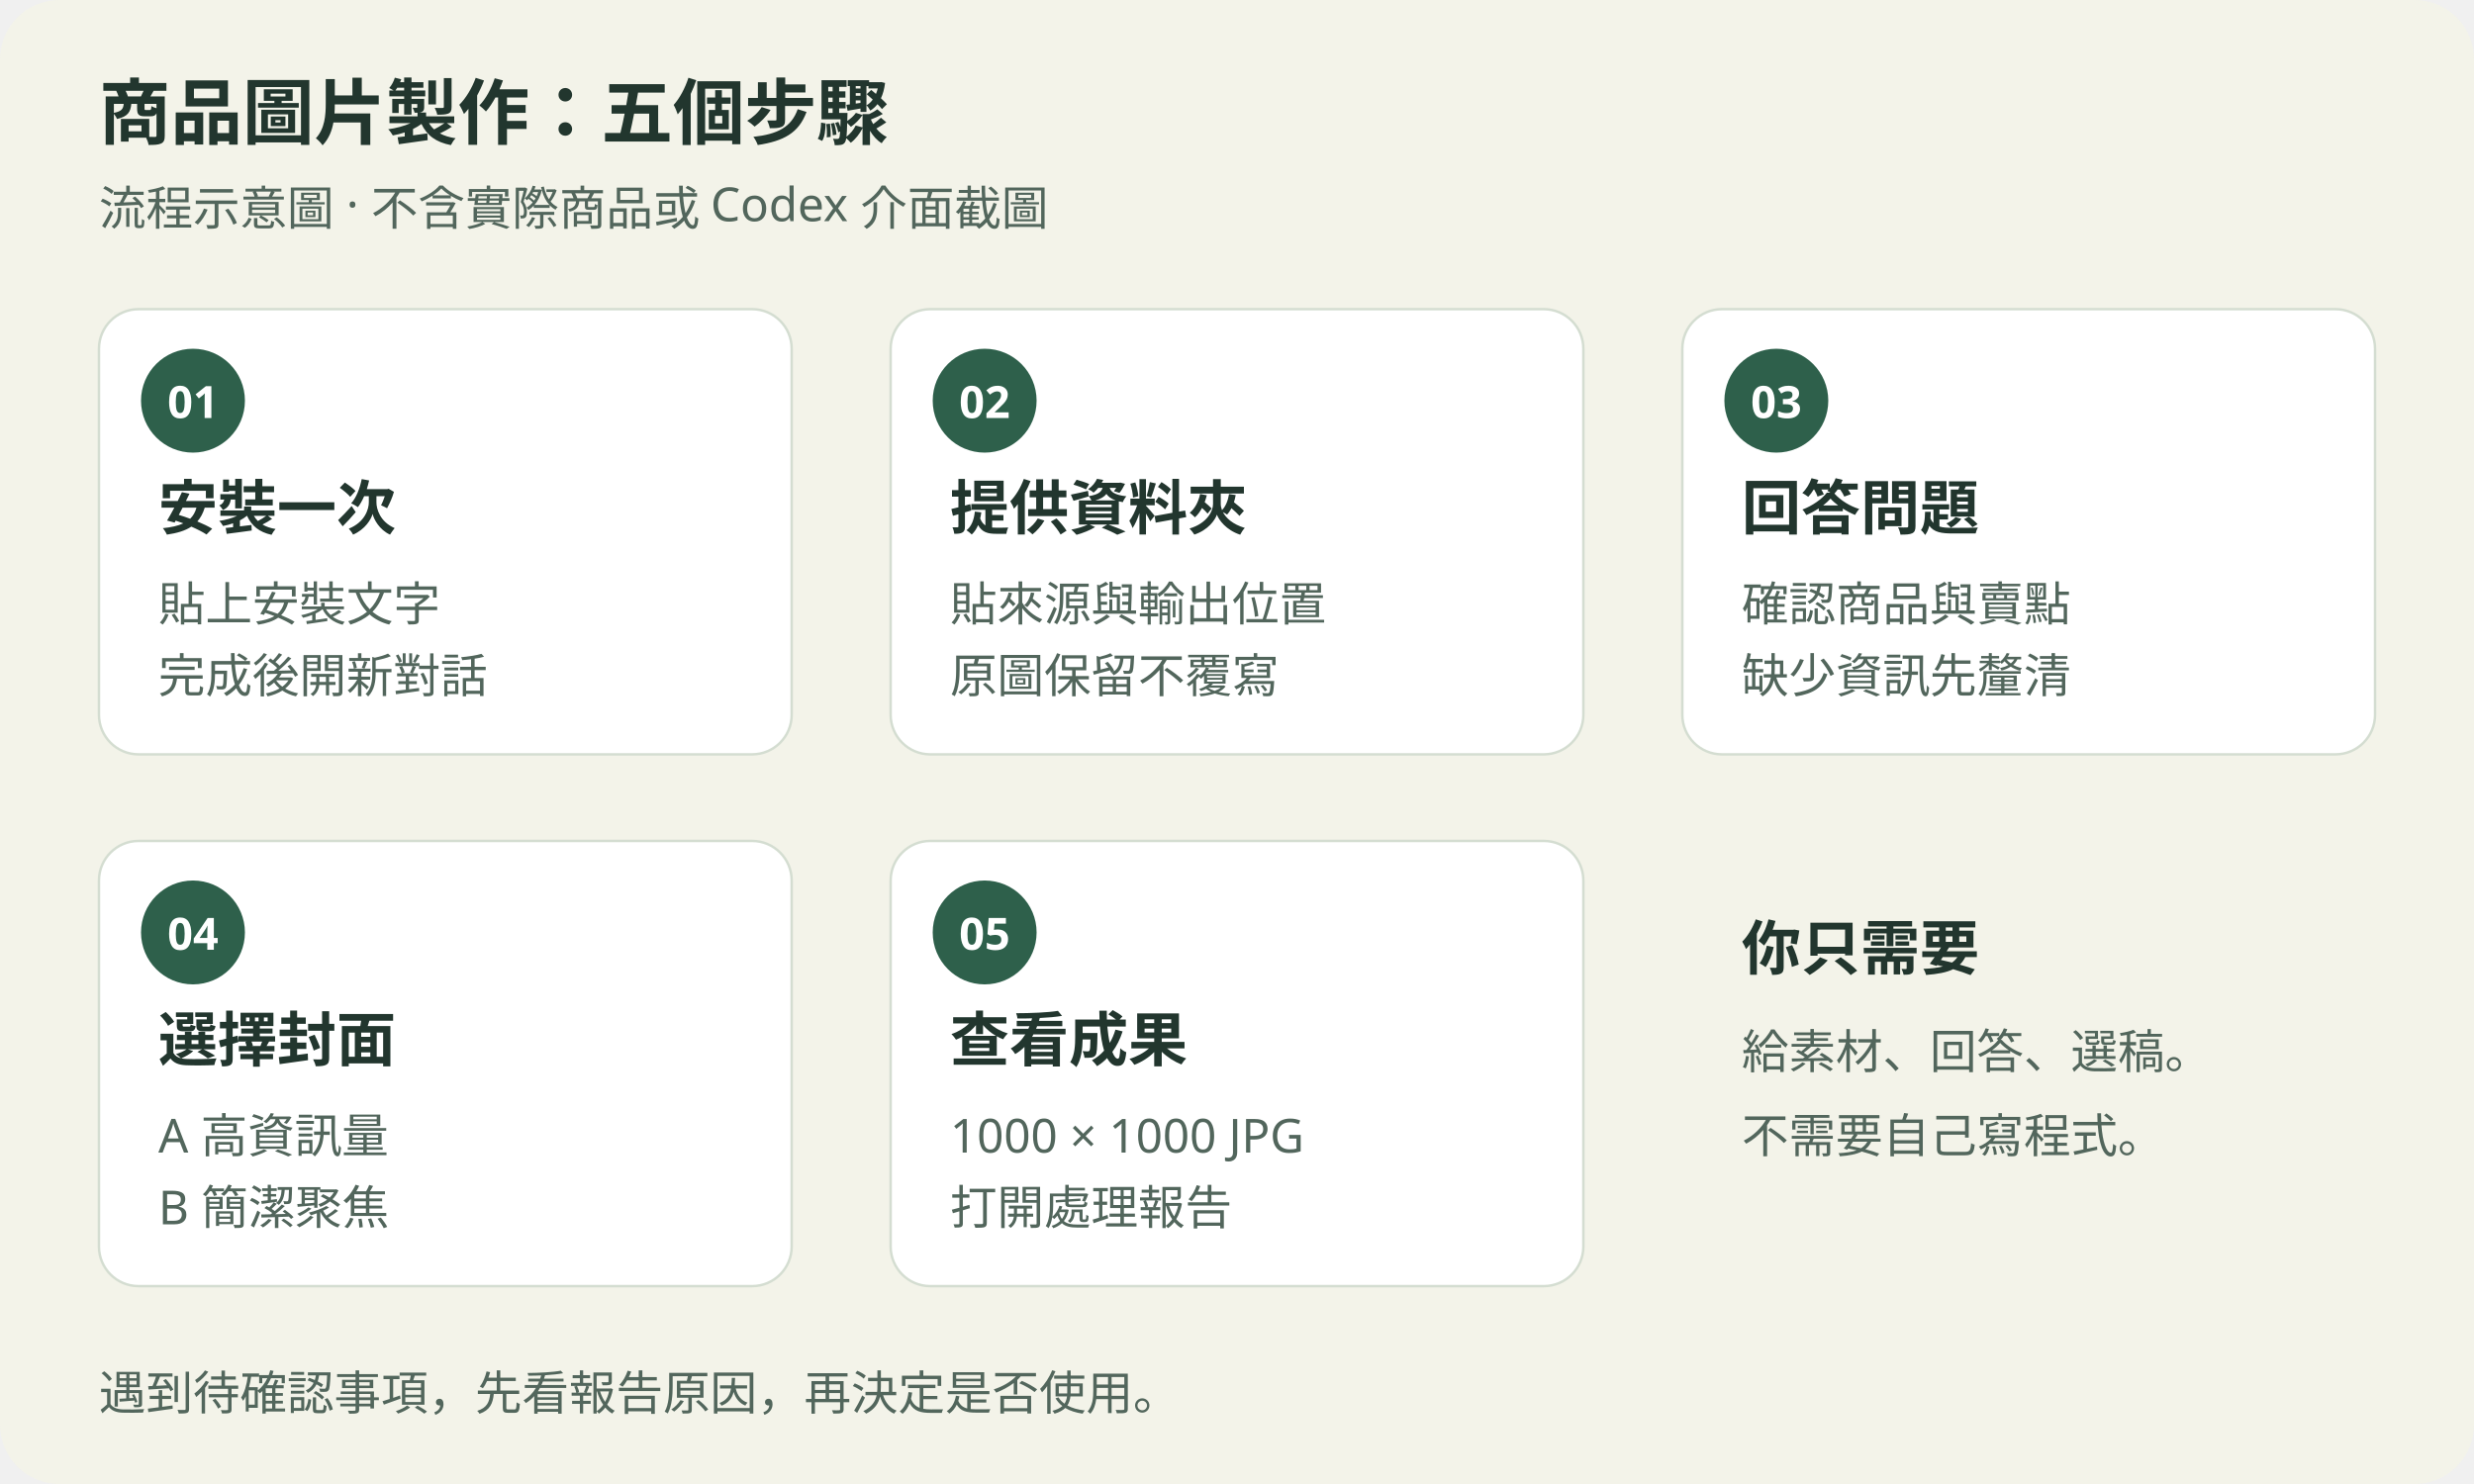
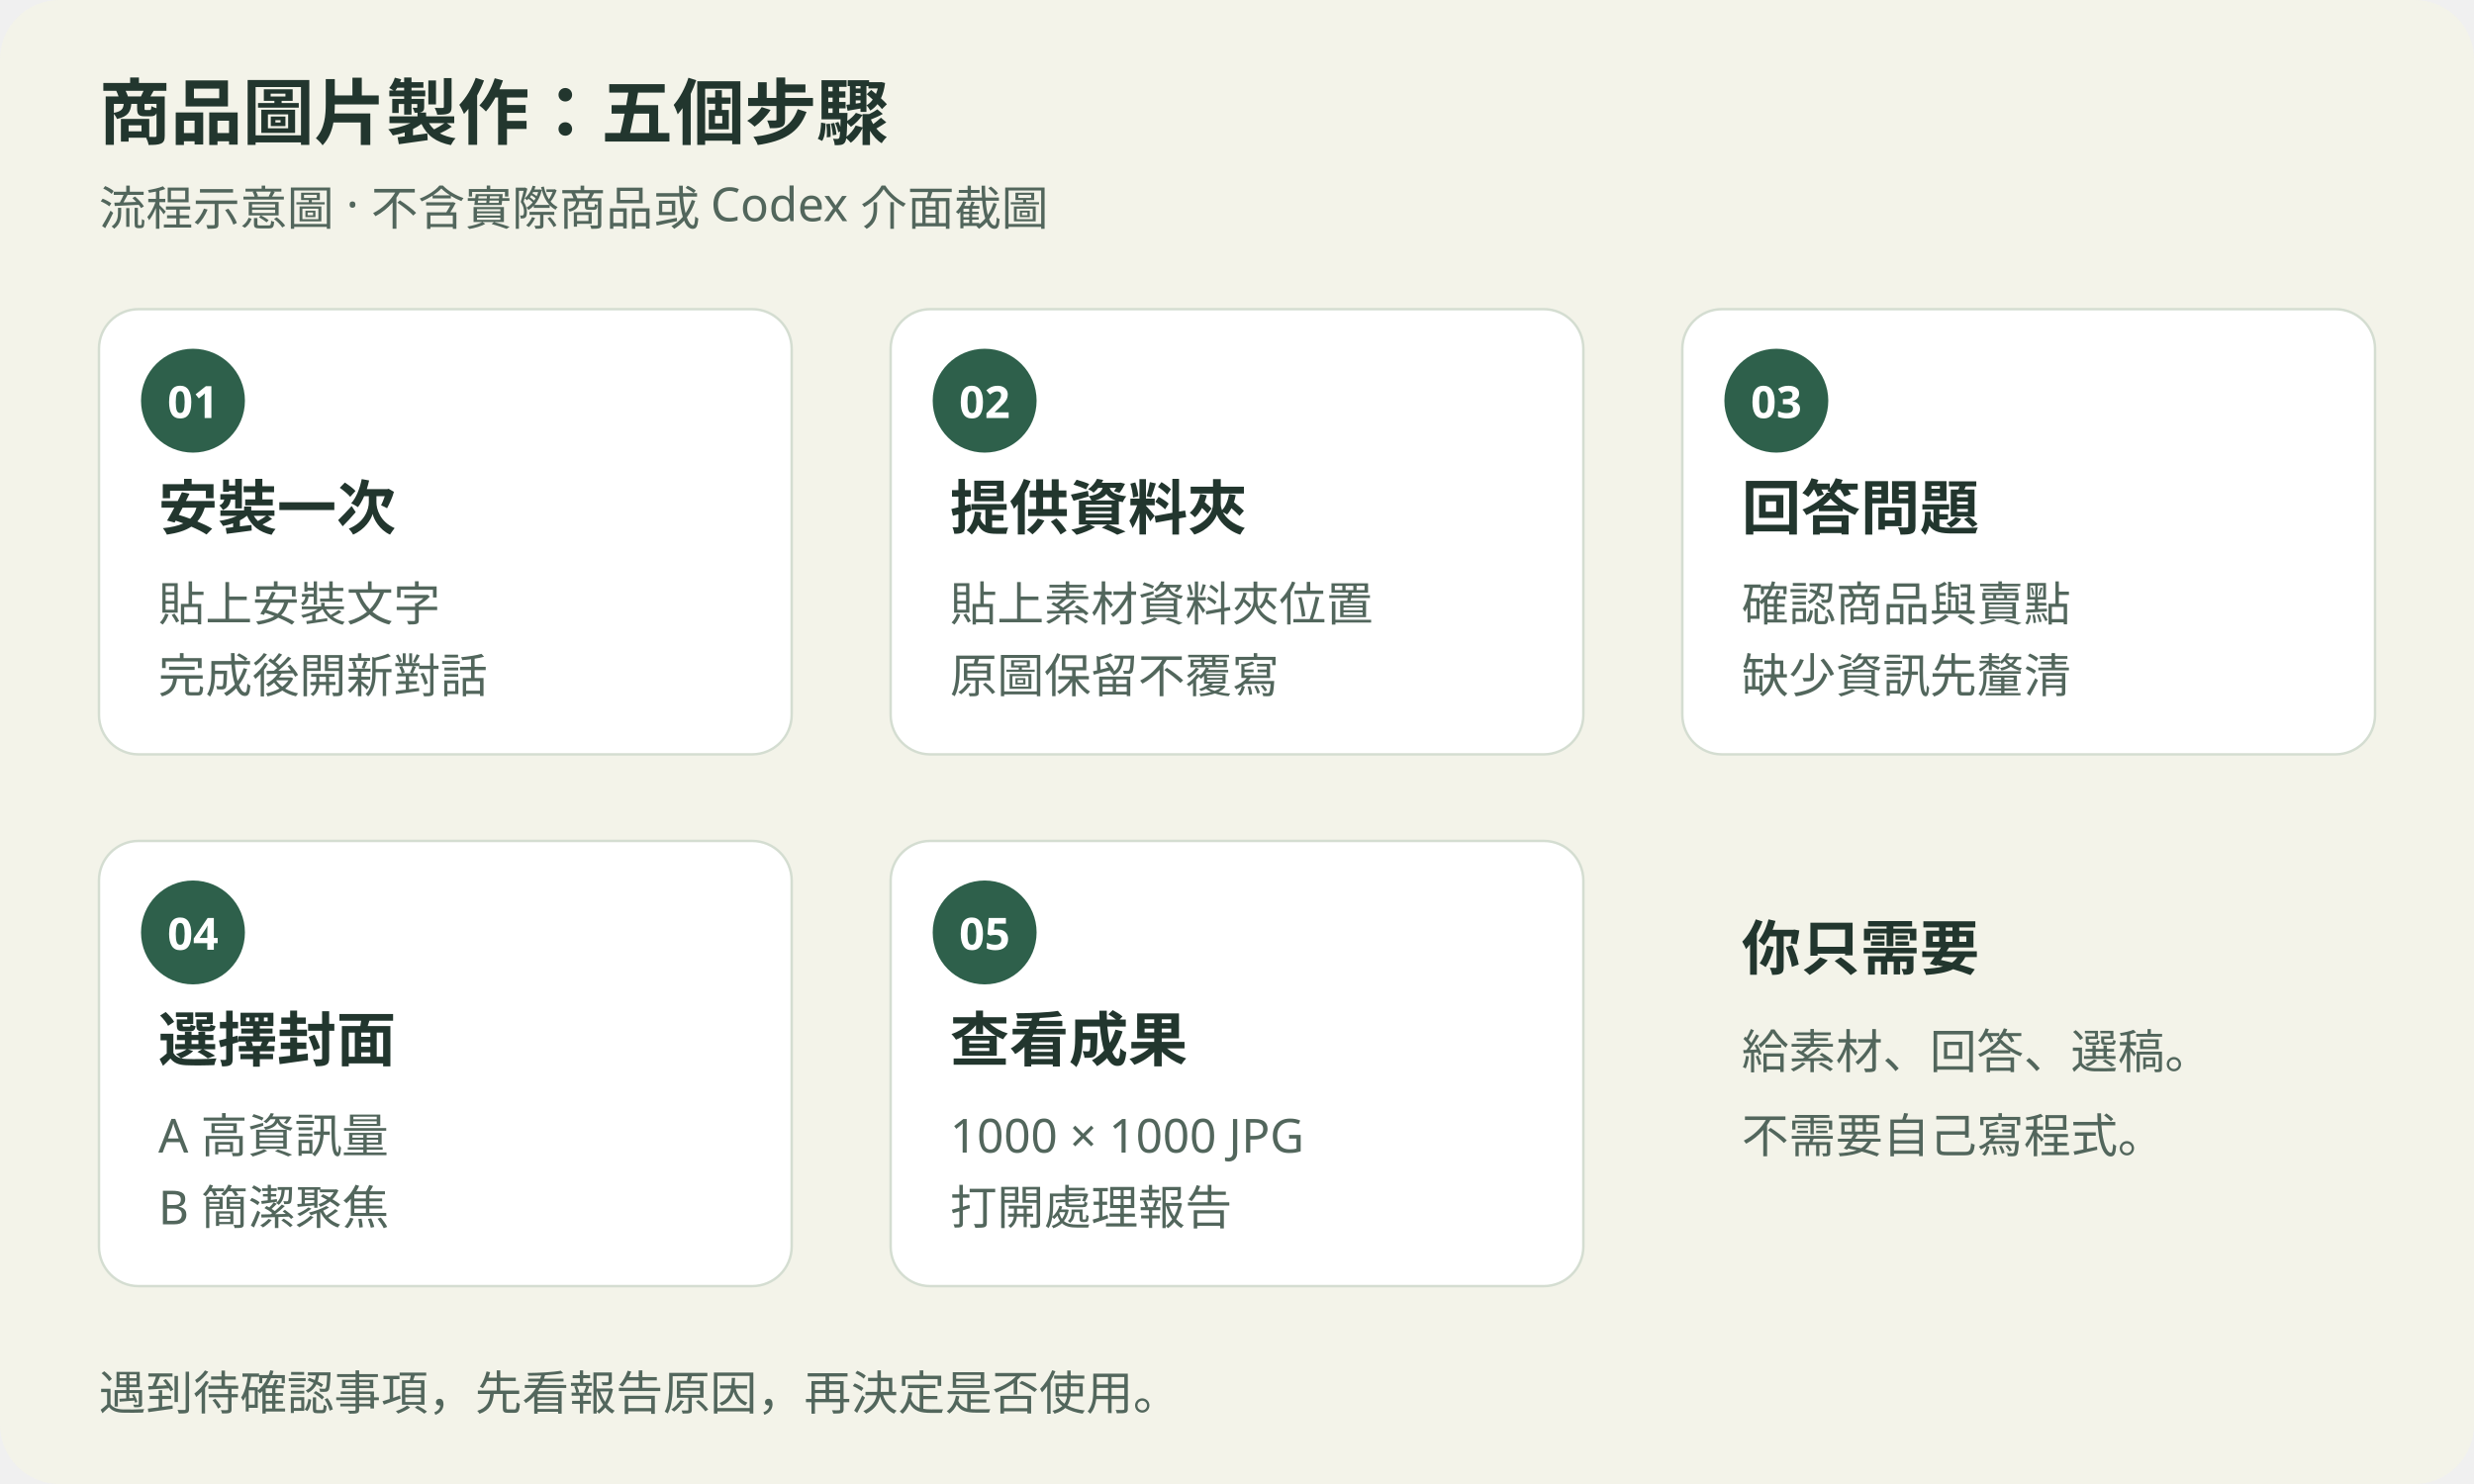
<svg xmlns="http://www.w3.org/2000/svg" width="1000" height="600" viewBox="0 0 1000 600" role="img" aria-labelledby="title desc">
  <style>text{font-family:"Microsoft JhengHei","PingFang TC",sans-serif;fill:#22362e}.small{font-size:19px;fill:#52665c}.heading{font-size:29px;font-weight:700}.label{font-size:24px;font-weight:700}.mono{font-family:Consolas,monospace;font-size:21px}</style>
  <rect width="1000" height="600" rx="24" fill="#f3f3e9" />
  <text x="40" y="56" class="heading">商品圖片製作：五個步驟</text>
  <text x="40" y="91" class="small">流程示意圖 · 不含實際商品或 Codex 介面截圖</text>
  <rect x="40" y="125" width="280" height="180" rx="16" fill="white" stroke="#d4ddd1" />
  <circle cx="78" cy="162" r="21" fill="#2e604b" />
  <text x="78" y="169" text-anchor="middle" style="fill:white;font-size:18px;font-weight:bold">01</text>
  <text x="64" y="214" class="label">安裝一次</text>
  <text x="64" y="251" class="small">貼上安裝文字</text>
  <text x="64" y="280" class="small">完成後開新對話</text>
  <rect x="360" y="125" width="280" height="180" rx="16" fill="white" stroke="#d4ddd1" />
  <circle cx="398" cy="162" r="21" fill="#2e604b" />
  <text x="398" y="169" text-anchor="middle" style="fill:white;font-size:18px;font-weight:bold">02</text>
  <text x="384" y="214" class="label">提供資料夾</text>
-   <text x="384" y="251" class="small">貼來源與輸出位置</text>
+   <text x="384" y="251" class="small">貼上素材資料夾位置</text>
  <text x="384" y="280" class="small">原圖保留不覆寫</text>
  <rect x="680" y="125" width="280" height="180" rx="16" fill="white" stroke="#d4ddd1" />
  <circle cx="718" cy="162" r="21" fill="#2e604b" />
  <text x="718" y="169" text-anchor="middle" style="fill:white;font-size:18px;font-weight:bold">03</text>
  <text x="704" y="214" class="label">回答問題</text>
  <text x="704" y="251" class="small">確認商品與賣點</text>
  <text x="704" y="280" class="small">缺少資訊先釐清</text>
  <rect x="40" y="340" width="280" height="180" rx="16" fill="white" stroke="#d4ddd1" />
  <circle cx="78" cy="377" r="21" fill="#2e604b" />
  <text x="78" y="384" text-anchor="middle" style="fill:white;font-size:18px;font-weight:bold">04</text>
  <text x="64" y="429" class="label">選擇封面</text>
  <text x="64" y="466" class="small">A 高資訊量</text>
  <text x="64" y="495" class="small">B 簡潔聚焦</text>
  <rect x="360" y="340" width="280" height="180" rx="16" fill="white" stroke="#d4ddd1" />
  <circle cx="398" cy="377" r="21" fill="#2e604b" />
  <text x="398" y="384" text-anchor="middle" style="fill:white;font-size:18px;font-weight:bold">05</text>
  <text x="384" y="429" class="label">查看成果</text>
  <text x="384" y="466" class="small">1000 × 1000 JPG</text>
  <text x="384" y="495" class="small">打開處理報告</text>
  <text x="704" y="392" class="label">你只需要</text>
  <text x="704" y="432" class="small">給素材、回答、選稿。</text>
  <text x="704" y="466" class="small">不需要自己寫程式。</text>
  <text x="40" y="570" class="small">遇到待確認事項，先看報告原因，再決定是否使用。</text>
</svg>
